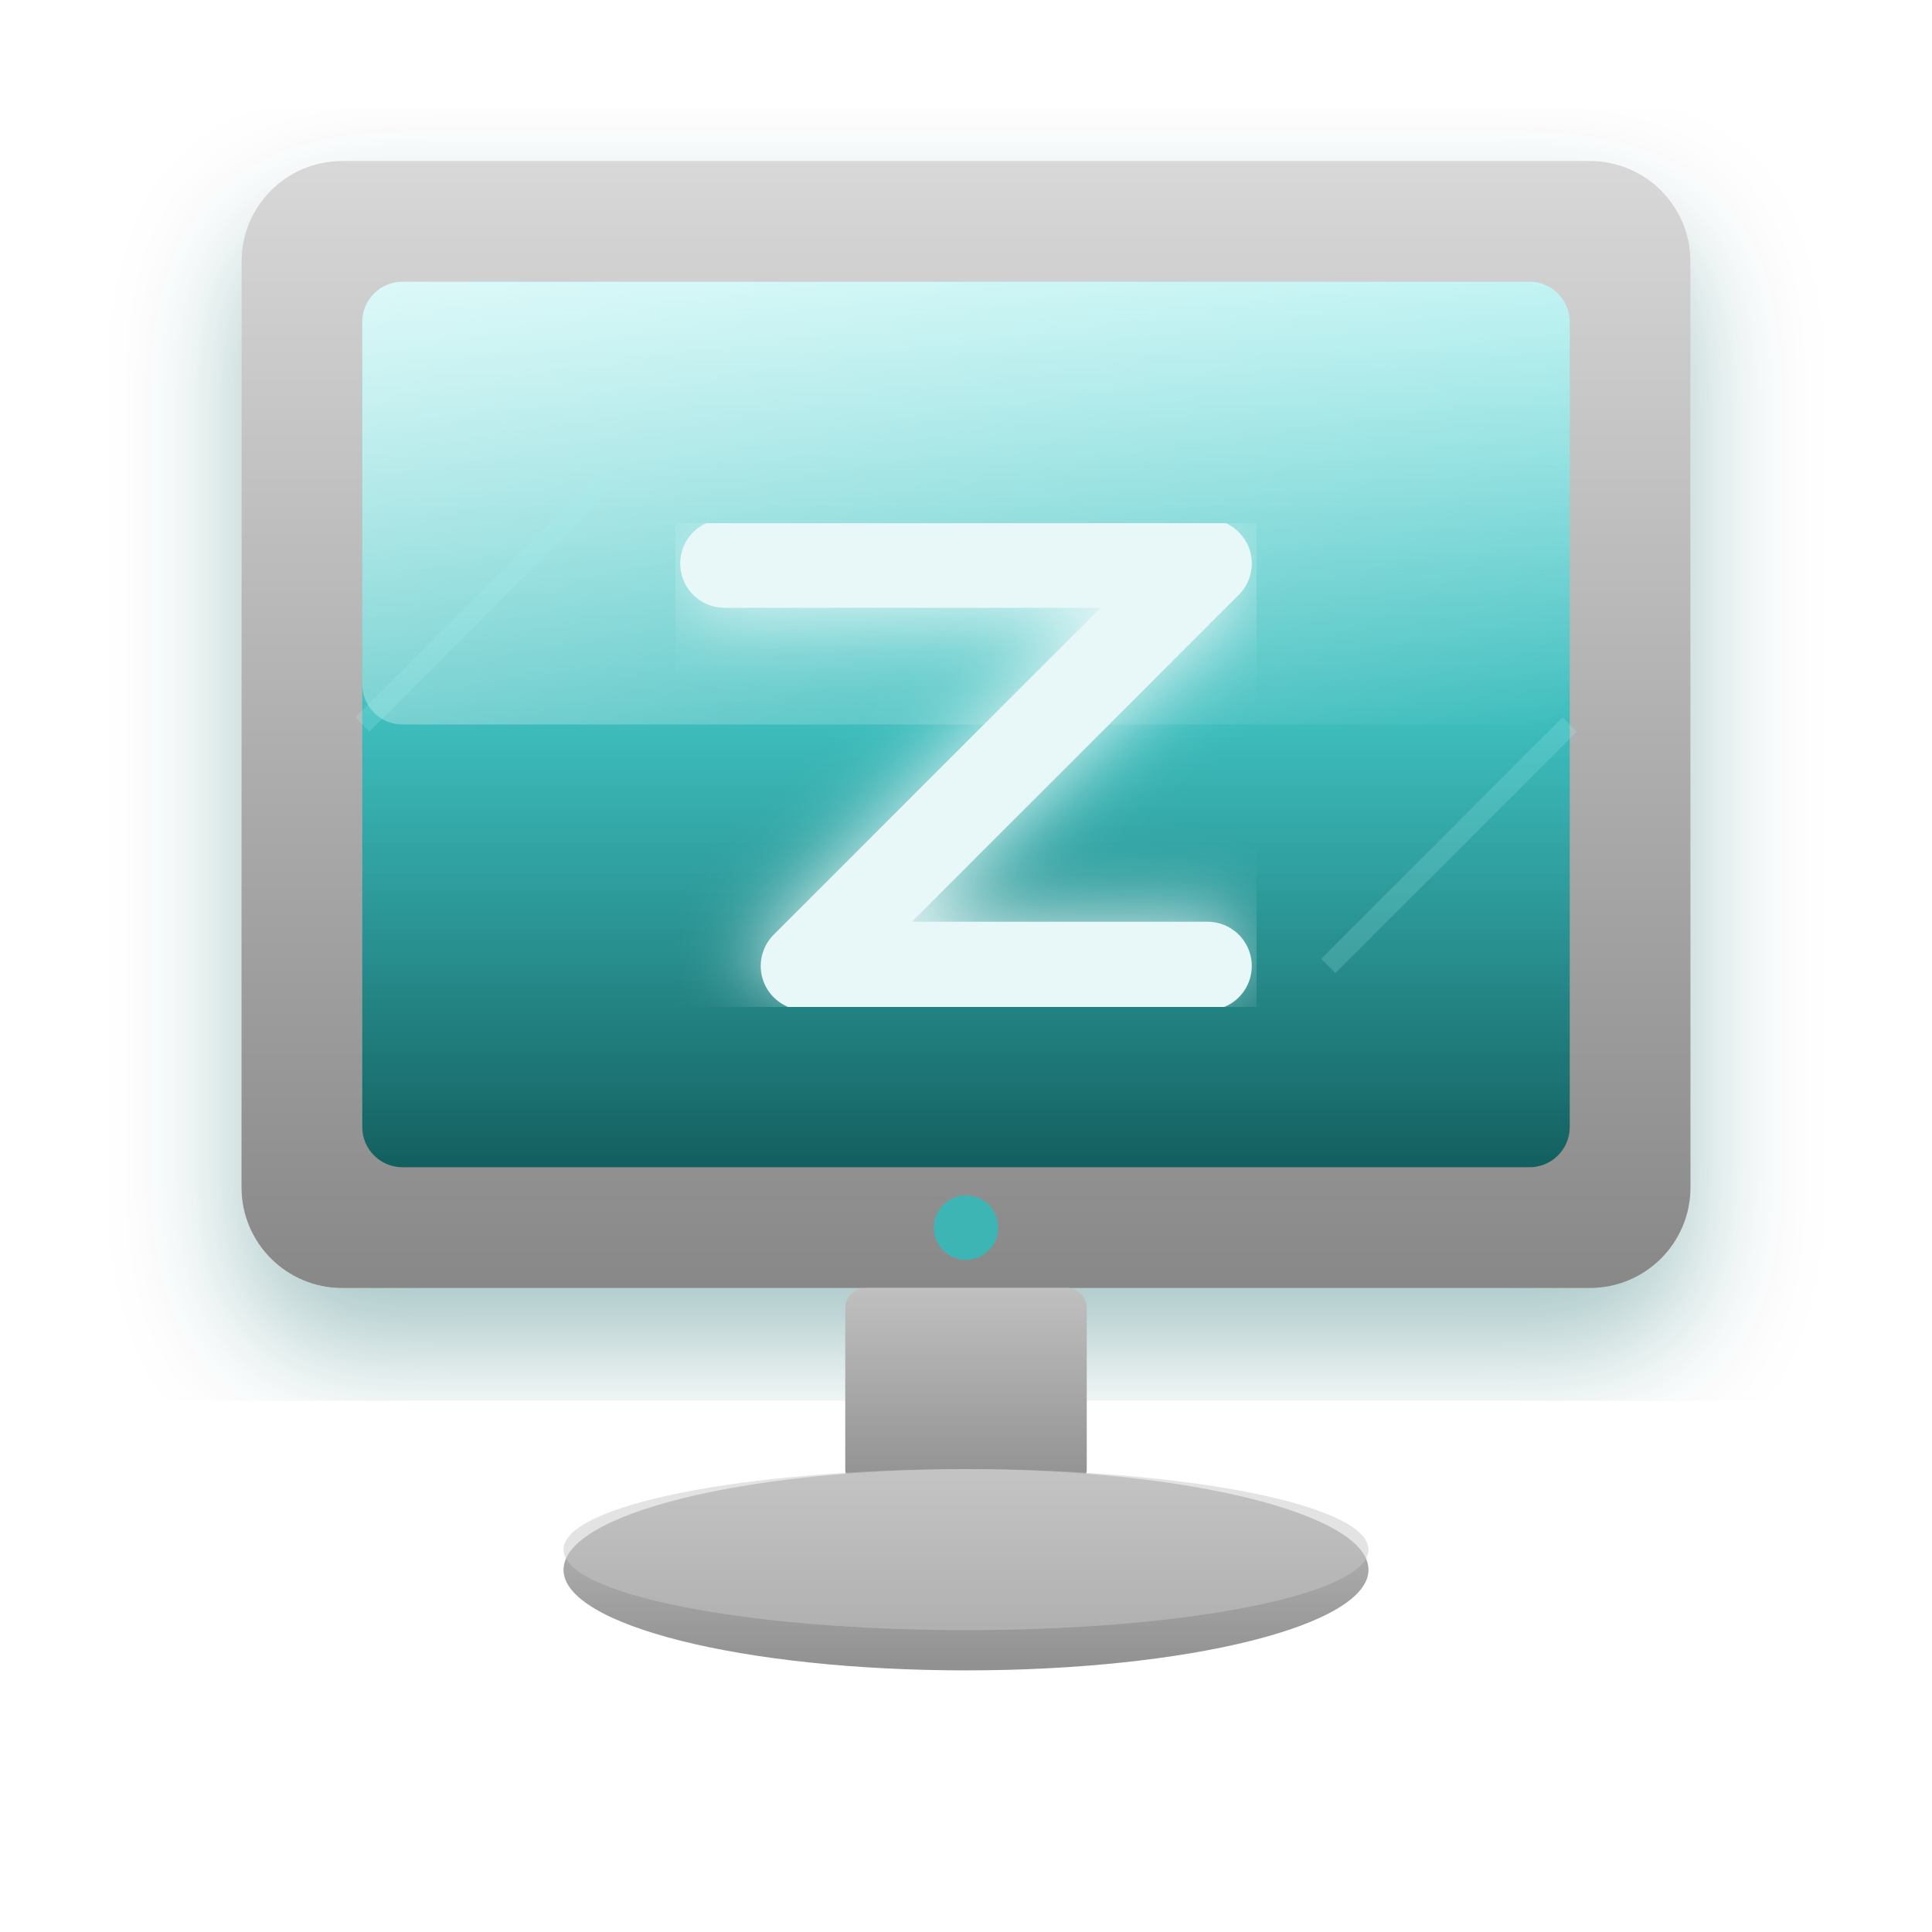
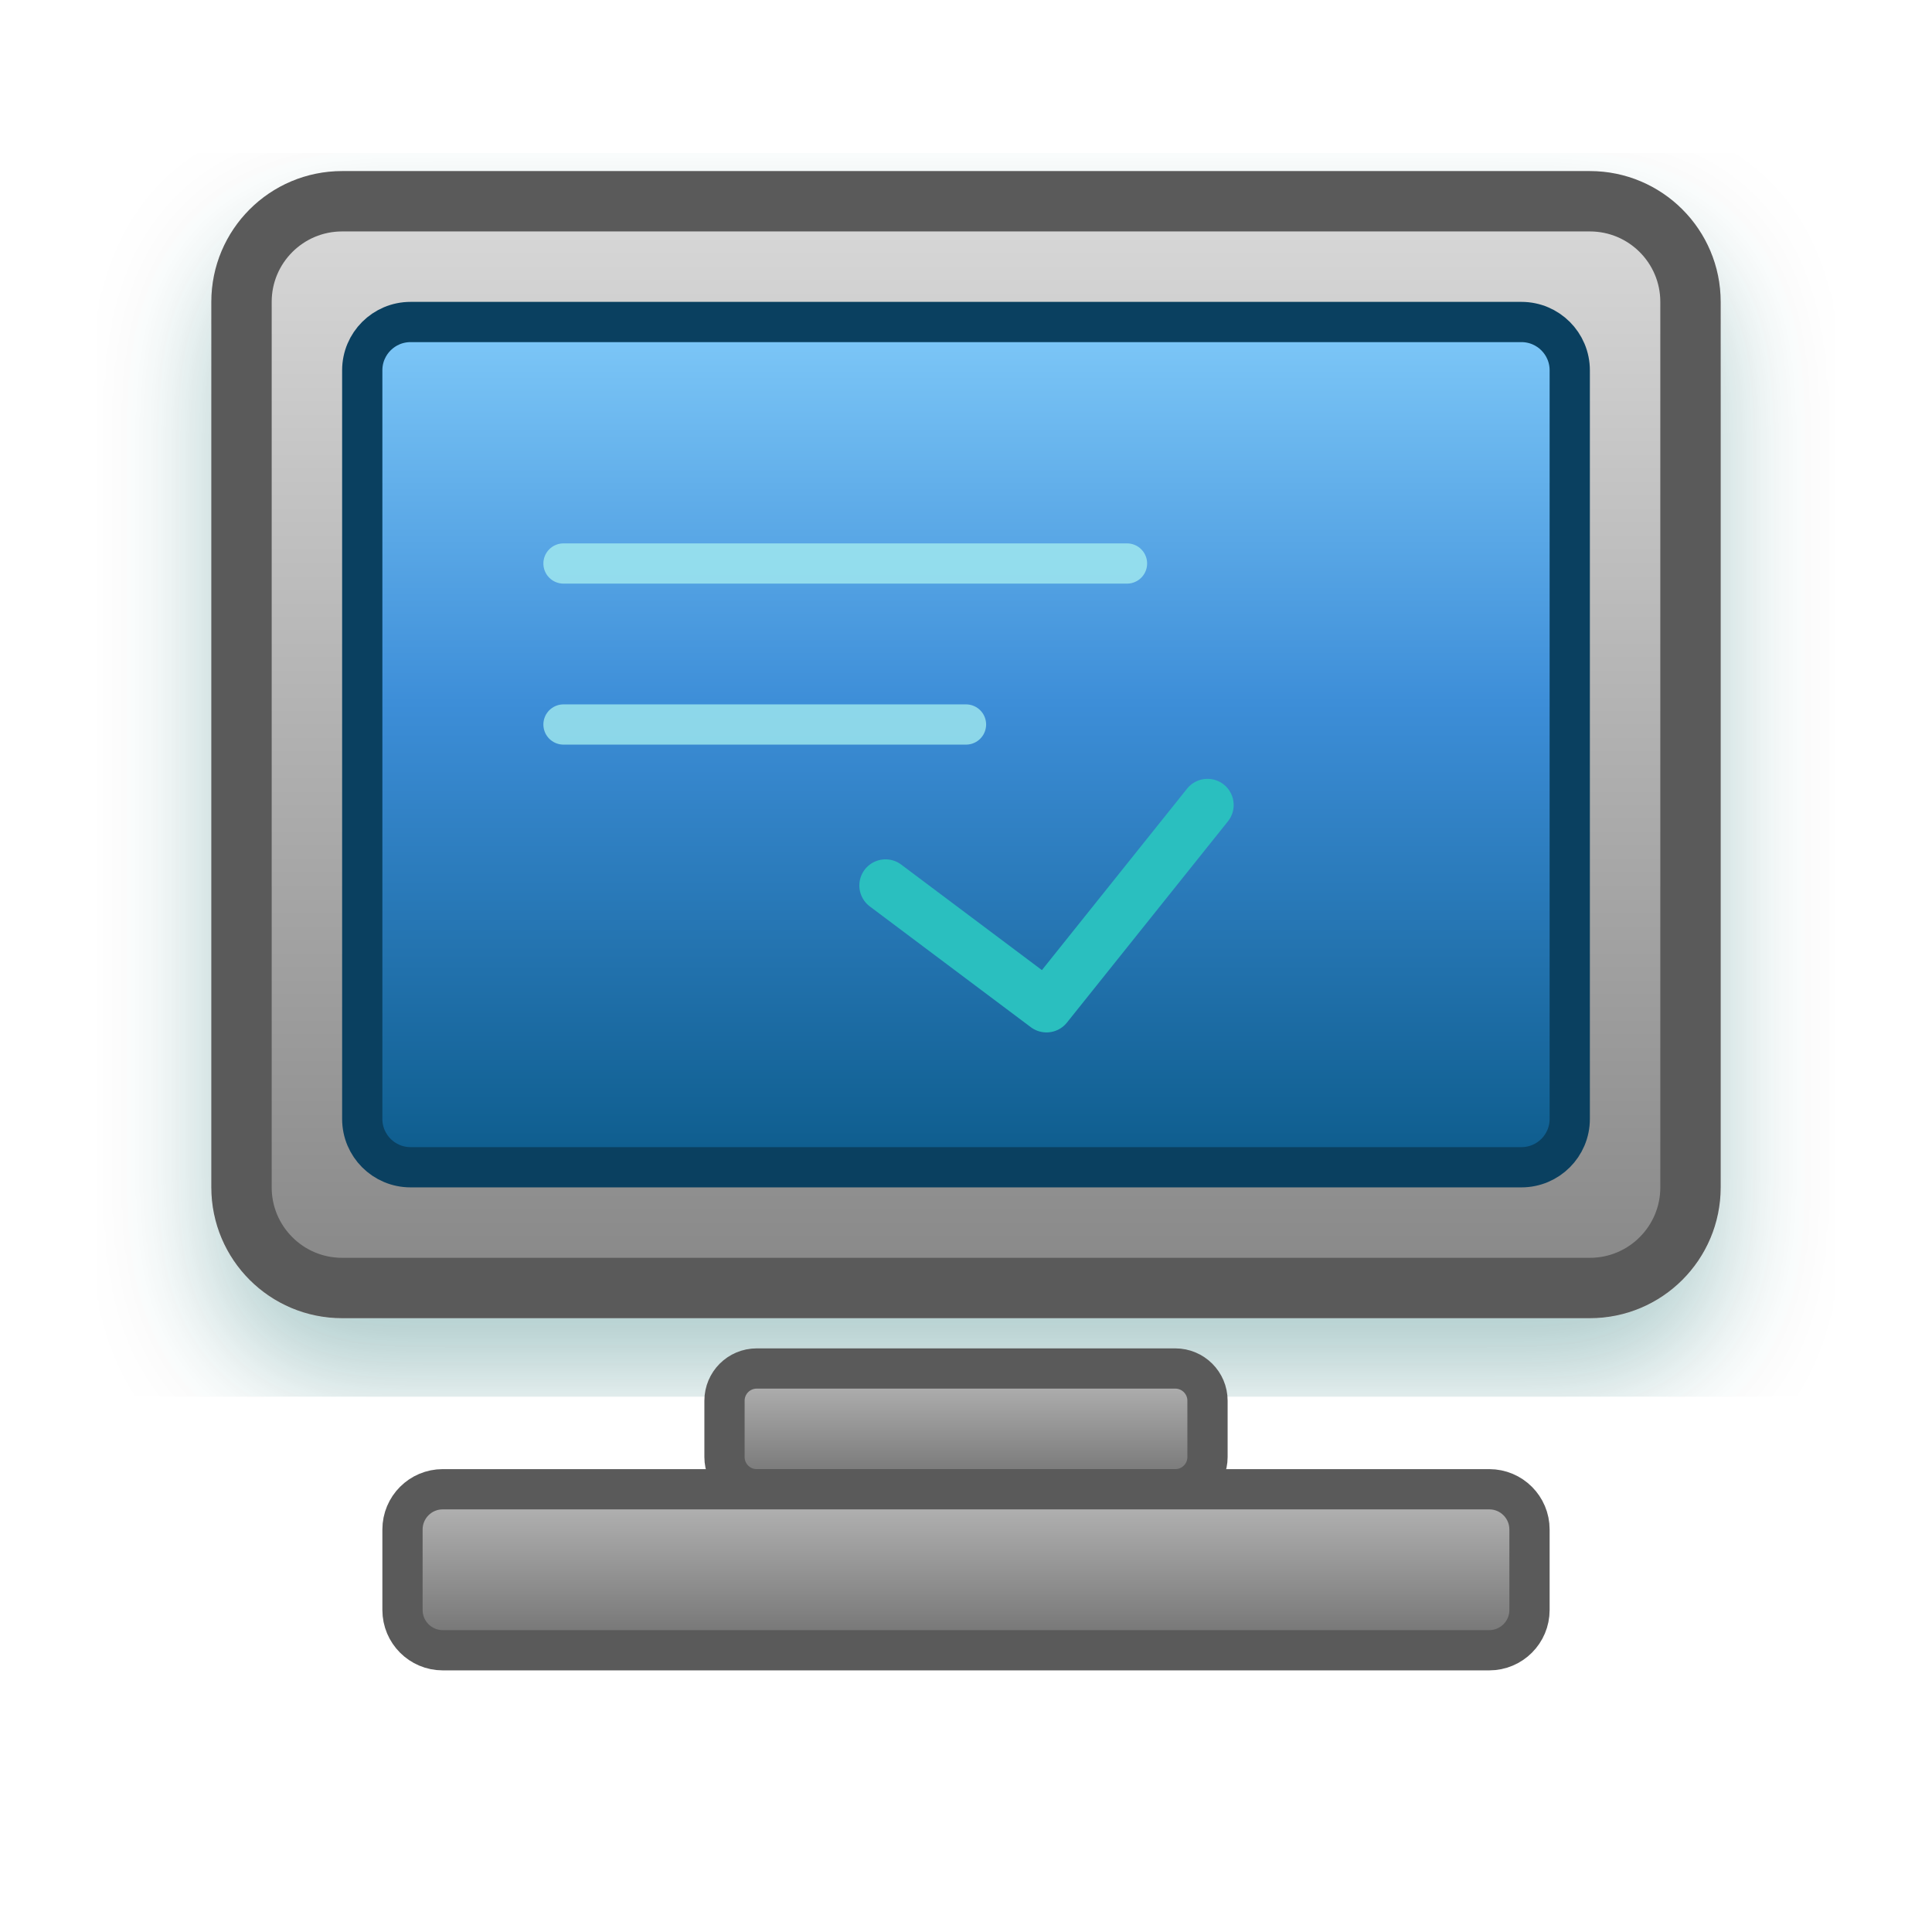
<svg xmlns="http://www.w3.org/2000/svg" viewBox="0 0 48 48">
  <defs>
-     <linearGradient id="screenGrad" x1="0" y1="0" x2="0" y2="1">
-       <stop offset="0%" stop-color="#A8F0F0" stop-opacity="0.95" />
-       <stop offset="50%" stop-color="#2ABFBF" stop-opacity="0.85" />
-       <stop offset="100%" stop-color="#0D5C5C" stop-opacity="0.95" />
+     <linearGradient id="scr" x1="0" y1="0" x2="0" y2="1">
+       <stop offset="0%" stop-color="#7EC8F8" />
+       <stop offset="45%" stop-color="#3D8ED8" />
+       <stop offset="100%" stop-color="#0D5C8C" />
    </linearGradient>
-     <linearGradient id="bezelGrad" x1="0" y1="0" x2="0" y2="1">
+     <linearGradient id="bez" x1="0" y1="0" x2="0" y2="1">
      <stop offset="0%" stop-color="#D8D8D8" />
-       <stop offset="50%" stop-color="#B0B0B0" />
      <stop offset="100%" stop-color="#888888" />
    </linearGradient>
-     <linearGradient id="standGrad" x1="0" y1="0" x2="0" y2="1">
-       <stop offset="0%" stop-color="#C0C0C0" />
-       <stop offset="100%" stop-color="#909090" />
+     <linearGradient id="st" x1="0" y1="0" x2="0" y2="1">
+       <stop offset="0%" stop-color="#B8B8B8" />
+       <stop offset="100%" stop-color="#707070" />
    </linearGradient>
-     <linearGradient id="glassHighlight" x1="0" y1="0" x2="1" y2="1">
-       <stop offset="0%" stop-color="#FFFFFF" stop-opacity="0.6" />
-       <stop offset="100%" stop-color="#FFFFFF" stop-opacity="0" />
-     </linearGradient>
-     <filter id="shadow">
-       <feDropShadow dx="0" dy="1.5" stdDeviation="1.5" flood-color="#0D5C5C" flood-opacity="0.35" />
-     </filter>
-     <filter id="glow">
-       <feGaussianBlur stdDeviation="1" result="blur" />
-       <feMerge>
-         <feMergeNode in="blur" />
-         <feMergeNode in="SourceGraphic" />
-       </feMerge>
+     <filter id="sh">
+       <feDropShadow dx="0" dy="1.5" stdDeviation="1.4" flood-color="#0D5C5C" flood-opacity="0.32" />
    </filter>
  </defs>
-   <rect x="6" y="4" width="36" height="28" rx="2.5" ry="2.5" fill="url(#bezelGrad)" filter="url(#shadow)" />
-   <rect x="9" y="7" width="30" height="22" rx="1" ry="1" fill="url(#screenGrad)" />
-   <rect x="9" y="7" width="30" height="11" rx="1" ry="1" fill="url(#glassHighlight)" />
-   <g filter="url(#glow)">
-     <path d="M18 14 L30 14 L20 24 L30 24" fill="none" stroke="#E8F8F8" stroke-width="2.2" stroke-linecap="round" stroke-linejoin="round" />
-   </g>
-   <line x1="9" y1="18" x2="15" y2="12" stroke="#A8F0F0" stroke-opacity="0.2" stroke-width="0.5" />
-   <line x1="33" y1="24" x2="39" y2="18" stroke="#A8F0F0" stroke-opacity="0.2" stroke-width="0.5" />
-   <rect x="21" y="32" width="6" height="5" rx="0.5" fill="url(#standGrad)" />
-   <ellipse cx="24" cy="39" rx="10" ry="2.5" fill="url(#standGrad)" />
-   <ellipse cx="24" cy="38.5" rx="10" ry="2" fill="#C8C8C8" opacity="0.5" />
-   <circle cx="24" cy="30.5" r="0.8" fill="#2ABFBF" opacity="0.8" />
+   <rect x="6" y="5" width="36" height="27" rx="2.5" fill="url(#bez)" stroke="#5A5A5A" stroke-width="1.5" filter="url(#sh)" />
+   <rect x="9" y="8" width="30" height="21" rx="1.2" fill="url(#scr)" stroke="#0A4060" stroke-width="1" />
+   <path d="M14 14h14M14 18h10" stroke="#A8F0F0" stroke-width="1" stroke-linecap="round" opacity="0.75" />
+   <path d="M22 22l4 3 4-5" fill="none" stroke="#2ABFBF" stroke-width="1.3" stroke-linecap="round" stroke-linejoin="round" />
+   <rect x="18" y="34" width="12" height="3" rx="0.8" fill="url(#st)" stroke="#5A5A5A" stroke-width="1" />
+   <rect x="10" y="37" width="28" height="4" rx="1" fill="url(#st)" stroke="#5A5A5A" stroke-width="1" />
</svg>
